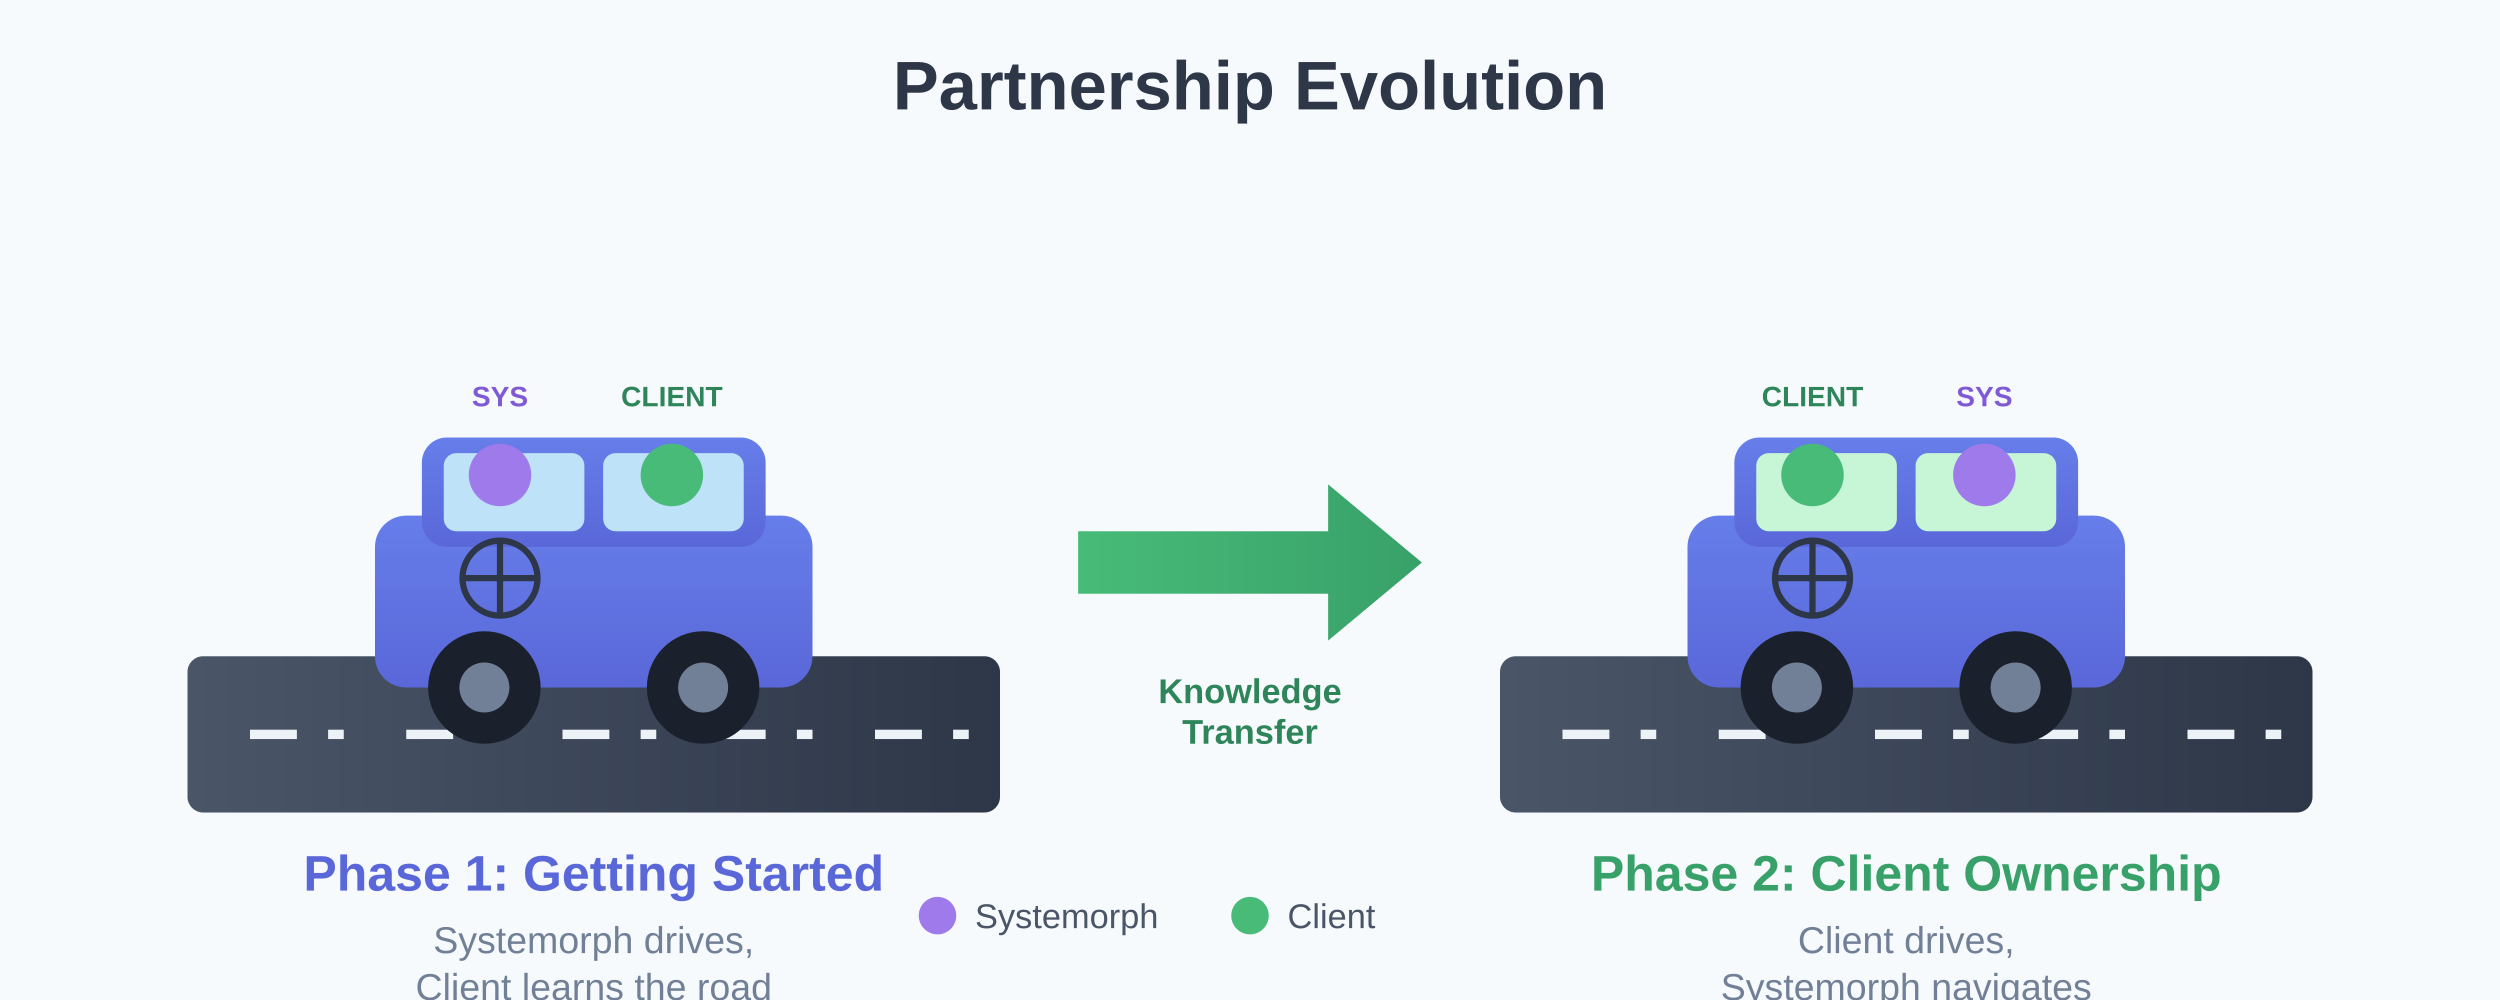
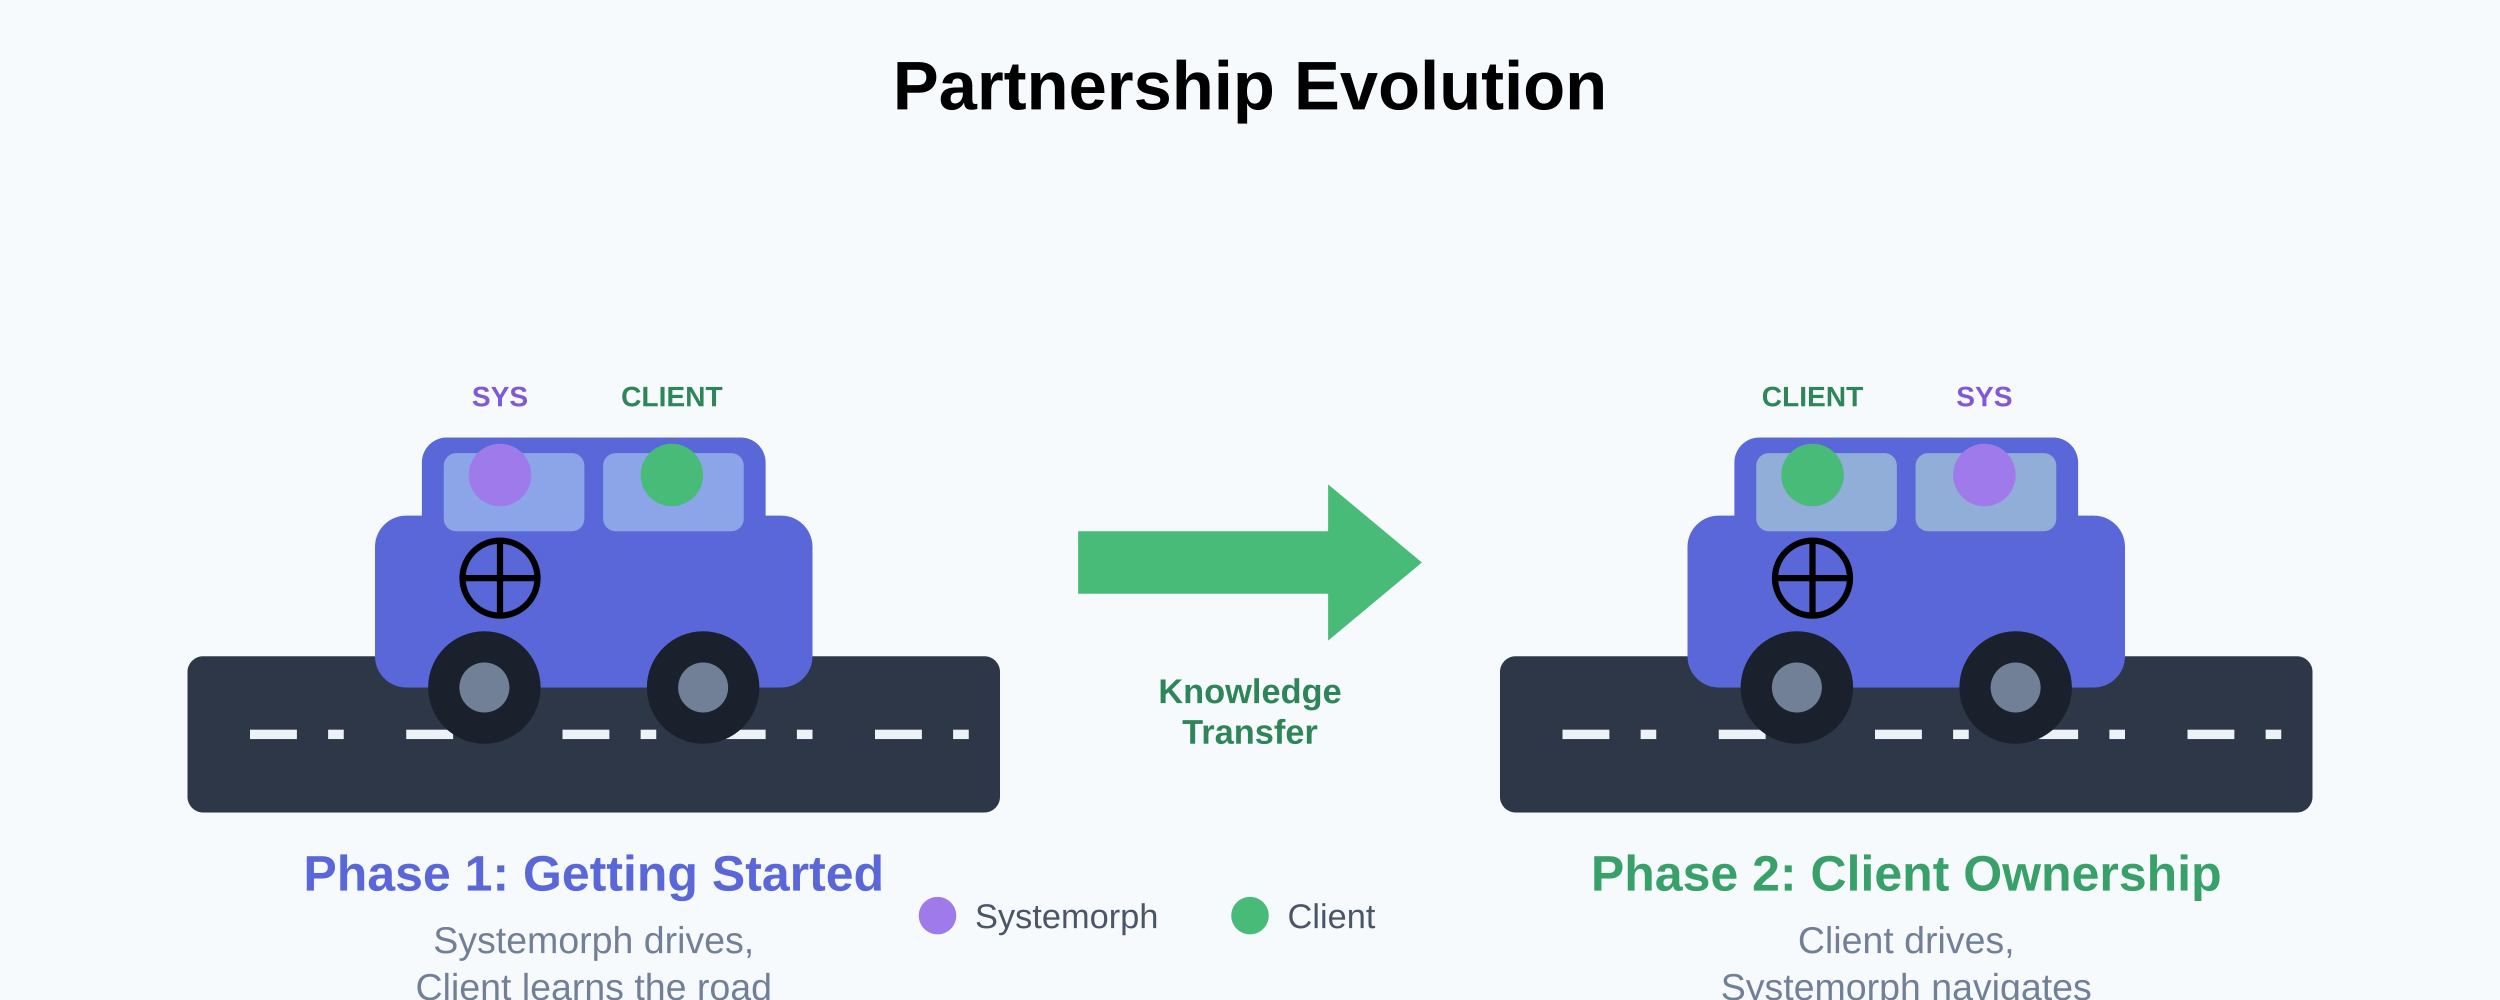
<svg xmlns="http://www.w3.org/2000/svg" viewBox="0 0 800 320">
  <style>
-     .bg { fill: #f7fafc; }
-     .title { fill: #2d3748; }
-     .road { fill: url(#roadGrad); }
-     .road-line { stroke: #edf2f7; }
-     .car-body { fill: url(#carGrad); }
-     .window-blue { fill: #bee3f8; }
-     .window-green { fill: #c6f6d5; }
-     .wheel-outer { fill: #1a202c; }
-     .wheel-inner { fill: #718096; }
-     .steering { stroke: #2d3748; fill: none; }
-     .sys-head { fill: #9f7aea; }
-     .sys-label { fill: #805ad5; }
-     .client-head { fill: #48bb78; }
-     .client-label { fill: #2f855a; }
-     .arrow { fill: url(#arrowGrad); }
-     .arrow-text { fill: #2f855a; }
-     .phase1-title { fill: #5a67d8; }
-     .phase2-title { fill: #38a169; }
-     .phase-text { fill: #718096; }
-     .legend-text { fill: #4a5568; }
- 
-     [data-theme="dark"] .bg { fill: #1a202c; }
-     [data-theme="dark"] .title { fill: #e2e8f0; }
-     [data-theme="dark"] .road-line { stroke: #4a5568; }
-     [data-theme="dark"] .window-blue { fill: #4299e1; fill-opacity: 0.6; }
-     [data-theme="dark"] .window-green { fill: #10b981; fill-opacity: 0.5; }
-     [data-theme="dark"] .wheel-outer { fill: #0d1117; }
-     [data-theme="dark"] .wheel-inner { fill: #4a5568; }
-     [data-theme="dark"] .steering { stroke: #e2e8f0; }
-     [data-theme="dark"] .sys-head { fill: #a78bfa; }
-     [data-theme="dark"] .sys-label { fill: #c4b5fd; }
-     [data-theme="dark"] .client-head { fill: #34d399; }
-     [data-theme="dark"] .client-label { fill: #6ee7b7; }
-     [data-theme="dark"] .arrow-text { fill: #6ee7b7; }
-     [data-theme="dark"] .phase1-title { fill: #a78bfa; }
-     [data-theme="dark"] .phase2-title { fill: #34d399; }
-     [data-theme="dark"] .phase-text { fill: #a0aec0; }
-     [data-theme="dark"] .legend-text { fill: #cbd5e0; }
+     .bg { fill: var(--neutral-layer-1, #f7fafc); }
+     .title { fill: currentColor; }
+     .road { fill: var(--neutral-fill-strong, #2d3748); }
+     .road-line { stroke: var(--neutral-stroke-rest, #edf2f7); }
+     .car-body { fill: var(--accent-fill-rest, #5a67d8); }
+     .window-blue { fill: var(--accent-fill-rest, #bee3f8); opacity: 0.5; }
+     .window-green { fill: var(--success-fill-rest, #c6f6d5); opacity: 0.5; }
+     .wheel-outer { fill: var(--neutral-foreground-rest, #1a202c); }
+     .wheel-inner { fill: var(--neutral-foreground-hint, #718096); }
+     .steering { stroke: currentColor; fill: none; }
+     .sys-head { fill: var(--info-fill-rest, #9f7aea); }
+     .sys-label { fill: var(--info-fill-rest, #805ad5); }
+     .client-head { fill: var(--success-fill-rest, #48bb78); }
+     .client-label { fill: var(--success-fill-rest, #2f855a); }
+     .arrow { fill: var(--success-fill-rest, #48bb78); }
+     .arrow-text { fill: var(--success-fill-rest, #2f855a); }
+     .phase1-title { fill: var(--accent-fill-rest, #5a67d8); }
+     .phase2-title { fill: var(--success-fill-rest, #38a169); }
+     .phase-text { fill: var(--neutral-foreground-hint, #718096); }
+     .legend-text { fill: var(--neutral-foreground-rest, #4a5568); }
  </style>
-   <defs>
-     <linearGradient id="roadGrad" x1="0%" y1="0%" x2="100%" y2="0%">
-       <stop offset="0%" style="stop-color:#4a5568" />
-       <stop offset="100%" style="stop-color:#2d3748" />
-     </linearGradient>
-     <linearGradient id="carGrad" x1="0%" y1="0%" x2="0%" y2="100%">
-       <stop offset="0%" style="stop-color:#667eea" />
-       <stop offset="100%" style="stop-color:#5a67d8" />
-     </linearGradient>
-     <linearGradient id="arrowGrad" x1="0%" y1="0%" x2="100%" y2="0%">
-       <stop offset="0%" style="stop-color:#48bb78" />
-       <stop offset="100%" style="stop-color:#38a169" />
-     </linearGradient>
-   </defs>
  <rect class="bg" width="800" height="320" />
  <text class="title" x="400" y="35" text-anchor="middle" font-family="Segoe UI, Arial, sans-serif" font-size="22" font-weight="600">Partnership Evolution</text>
  <g transform="translate(60, 70)">
    <rect class="road" x="0" y="140" width="260" height="50" rx="5" />
    <line class="road-line" x1="20" y1="165" x2="50" y2="165" stroke-width="3" stroke-dasharray="15,10" />
    <line class="road-line" x1="70" y1="165" x2="100" y2="165" stroke-width="3" stroke-dasharray="15,10" />
    <line class="road-line" x1="120" y1="165" x2="150" y2="165" stroke-width="3" stroke-dasharray="15,10" />
    <line class="road-line" x1="170" y1="165" x2="200" y2="165" stroke-width="3" stroke-dasharray="15,10" />
    <line class="road-line" x1="220" y1="165" x2="250" y2="165" stroke-width="3" stroke-dasharray="15,10" />
    <rect class="car-body" x="60" y="95" width="140" height="55" rx="10" />
    <rect class="car-body" x="75" y="70" width="110" height="35" rx="8" />
    <rect class="window-blue" x="82" y="75" width="45" height="25" rx="4" />
    <rect class="window-blue" x="133" y="75" width="45" height="25" rx="4" />
    <circle class="wheel-outer" cx="95" cy="150" r="18" />
    <circle class="wheel-inner" cx="95" cy="150" r="8" />
    <circle class="wheel-outer" cx="165" cy="150" r="18" />
    <circle class="wheel-inner" cx="165" cy="150" r="8" />
    <circle class="sys-head" cx="100" cy="82" r="10" />
    <text class="sys-label" x="100" y="60" text-anchor="middle" font-family="Segoe UI, Arial, sans-serif" font-size="9" font-weight="600">SYS</text>
    <circle class="client-head" cx="155" cy="82" r="10" />
    <text class="client-label" x="155" y="60" text-anchor="middle" font-family="Segoe UI, Arial, sans-serif" font-size="9" font-weight="600">CLIENT</text>
    <circle class="steering" cx="100" cy="115" r="12" stroke-width="2" />
    <line class="steering" x1="100" y1="103" x2="100" y2="127" stroke-width="2" />
    <line class="steering" x1="88" y1="115" x2="112" y2="115" stroke-width="2" />
    <text class="phase1-title" x="130" y="215" text-anchor="middle" font-family="Segoe UI, Arial, sans-serif" font-size="16" font-weight="600">Phase 1: Getting Started</text>
    <text class="phase-text" x="130" y="235" text-anchor="middle" font-family="Segoe UI, Arial, sans-serif" font-size="12">Systemorph drives,</text>
    <text class="phase-text" x="130" y="250" text-anchor="middle" font-family="Segoe UI, Arial, sans-serif" font-size="12">Client learns the road</text>
  </g>
  <g transform="translate(345, 150)">
    <path class="arrow" d="M0,20 L80,20 L80,5 L110,30 L80,55 L80,40 L0,40 Z" />
    <text class="arrow-text" x="55" y="75" text-anchor="middle" font-family="Segoe UI, Arial, sans-serif" font-size="11" font-weight="600">Knowledge</text>
    <text class="arrow-text" x="55" y="88" text-anchor="middle" font-family="Segoe UI, Arial, sans-serif" font-size="11" font-weight="600">Transfer</text>
  </g>
  <g transform="translate(480, 70)">
    <rect class="road" x="0" y="140" width="260" height="50" rx="5" />
    <line class="road-line" x1="20" y1="165" x2="50" y2="165" stroke-width="3" stroke-dasharray="15,10" />
    <line class="road-line" x1="70" y1="165" x2="100" y2="165" stroke-width="3" stroke-dasharray="15,10" />
    <line class="road-line" x1="120" y1="165" x2="150" y2="165" stroke-width="3" stroke-dasharray="15,10" />
    <line class="road-line" x1="170" y1="165" x2="200" y2="165" stroke-width="3" stroke-dasharray="15,10" />
    <line class="road-line" x1="220" y1="165" x2="250" y2="165" stroke-width="3" stroke-dasharray="15,10" />
    <rect class="car-body" x="60" y="95" width="140" height="55" rx="10" />
    <rect class="car-body" x="75" y="70" width="110" height="35" rx="8" />
    <rect class="window-green" x="82" y="75" width="45" height="25" rx="4" />
    <rect class="window-green" x="133" y="75" width="45" height="25" rx="4" />
    <circle class="wheel-outer" cx="95" cy="150" r="18" />
    <circle class="wheel-inner" cx="95" cy="150" r="8" />
    <circle class="wheel-outer" cx="165" cy="150" r="18" />
    <circle class="wheel-inner" cx="165" cy="150" r="8" />
    <circle class="client-head" cx="100" cy="82" r="10" />
    <text class="client-label" x="100" y="60" text-anchor="middle" font-family="Segoe UI, Arial, sans-serif" font-size="9" font-weight="600">CLIENT</text>
    <circle class="sys-head" cx="155" cy="82" r="10" />
    <text class="sys-label" x="155" y="60" text-anchor="middle" font-family="Segoe UI, Arial, sans-serif" font-size="9" font-weight="600">SYS</text>
    <circle class="steering" cx="100" cy="115" r="12" stroke-width="2" />
    <line class="steering" x1="100" y1="103" x2="100" y2="127" stroke-width="2" />
    <line class="steering" x1="88" y1="115" x2="112" y2="115" stroke-width="2" />
    <text class="phase2-title" x="130" y="215" text-anchor="middle" font-family="Segoe UI, Arial, sans-serif" font-size="16" font-weight="600">Phase 2: Client Ownership</text>
    <text class="phase-text" x="130" y="235" text-anchor="middle" font-family="Segoe UI, Arial, sans-serif" font-size="12">Client drives,</text>
    <text class="phase-text" x="130" y="250" text-anchor="middle" font-family="Segoe UI, Arial, sans-serif" font-size="12">Systemorph navigates</text>
  </g>
  <g transform="translate(300, 285)">
    <circle class="sys-head" cx="0" cy="8" r="6" />
    <text class="legend-text" x="12" y="12" font-family="Segoe UI, Arial, sans-serif" font-size="11">Systemorph</text>
    <circle class="client-head" cx="100" cy="8" r="6" />
    <text class="legend-text" x="112" y="12" font-family="Segoe UI, Arial, sans-serif" font-size="11">Client</text>
  </g>
</svg>
